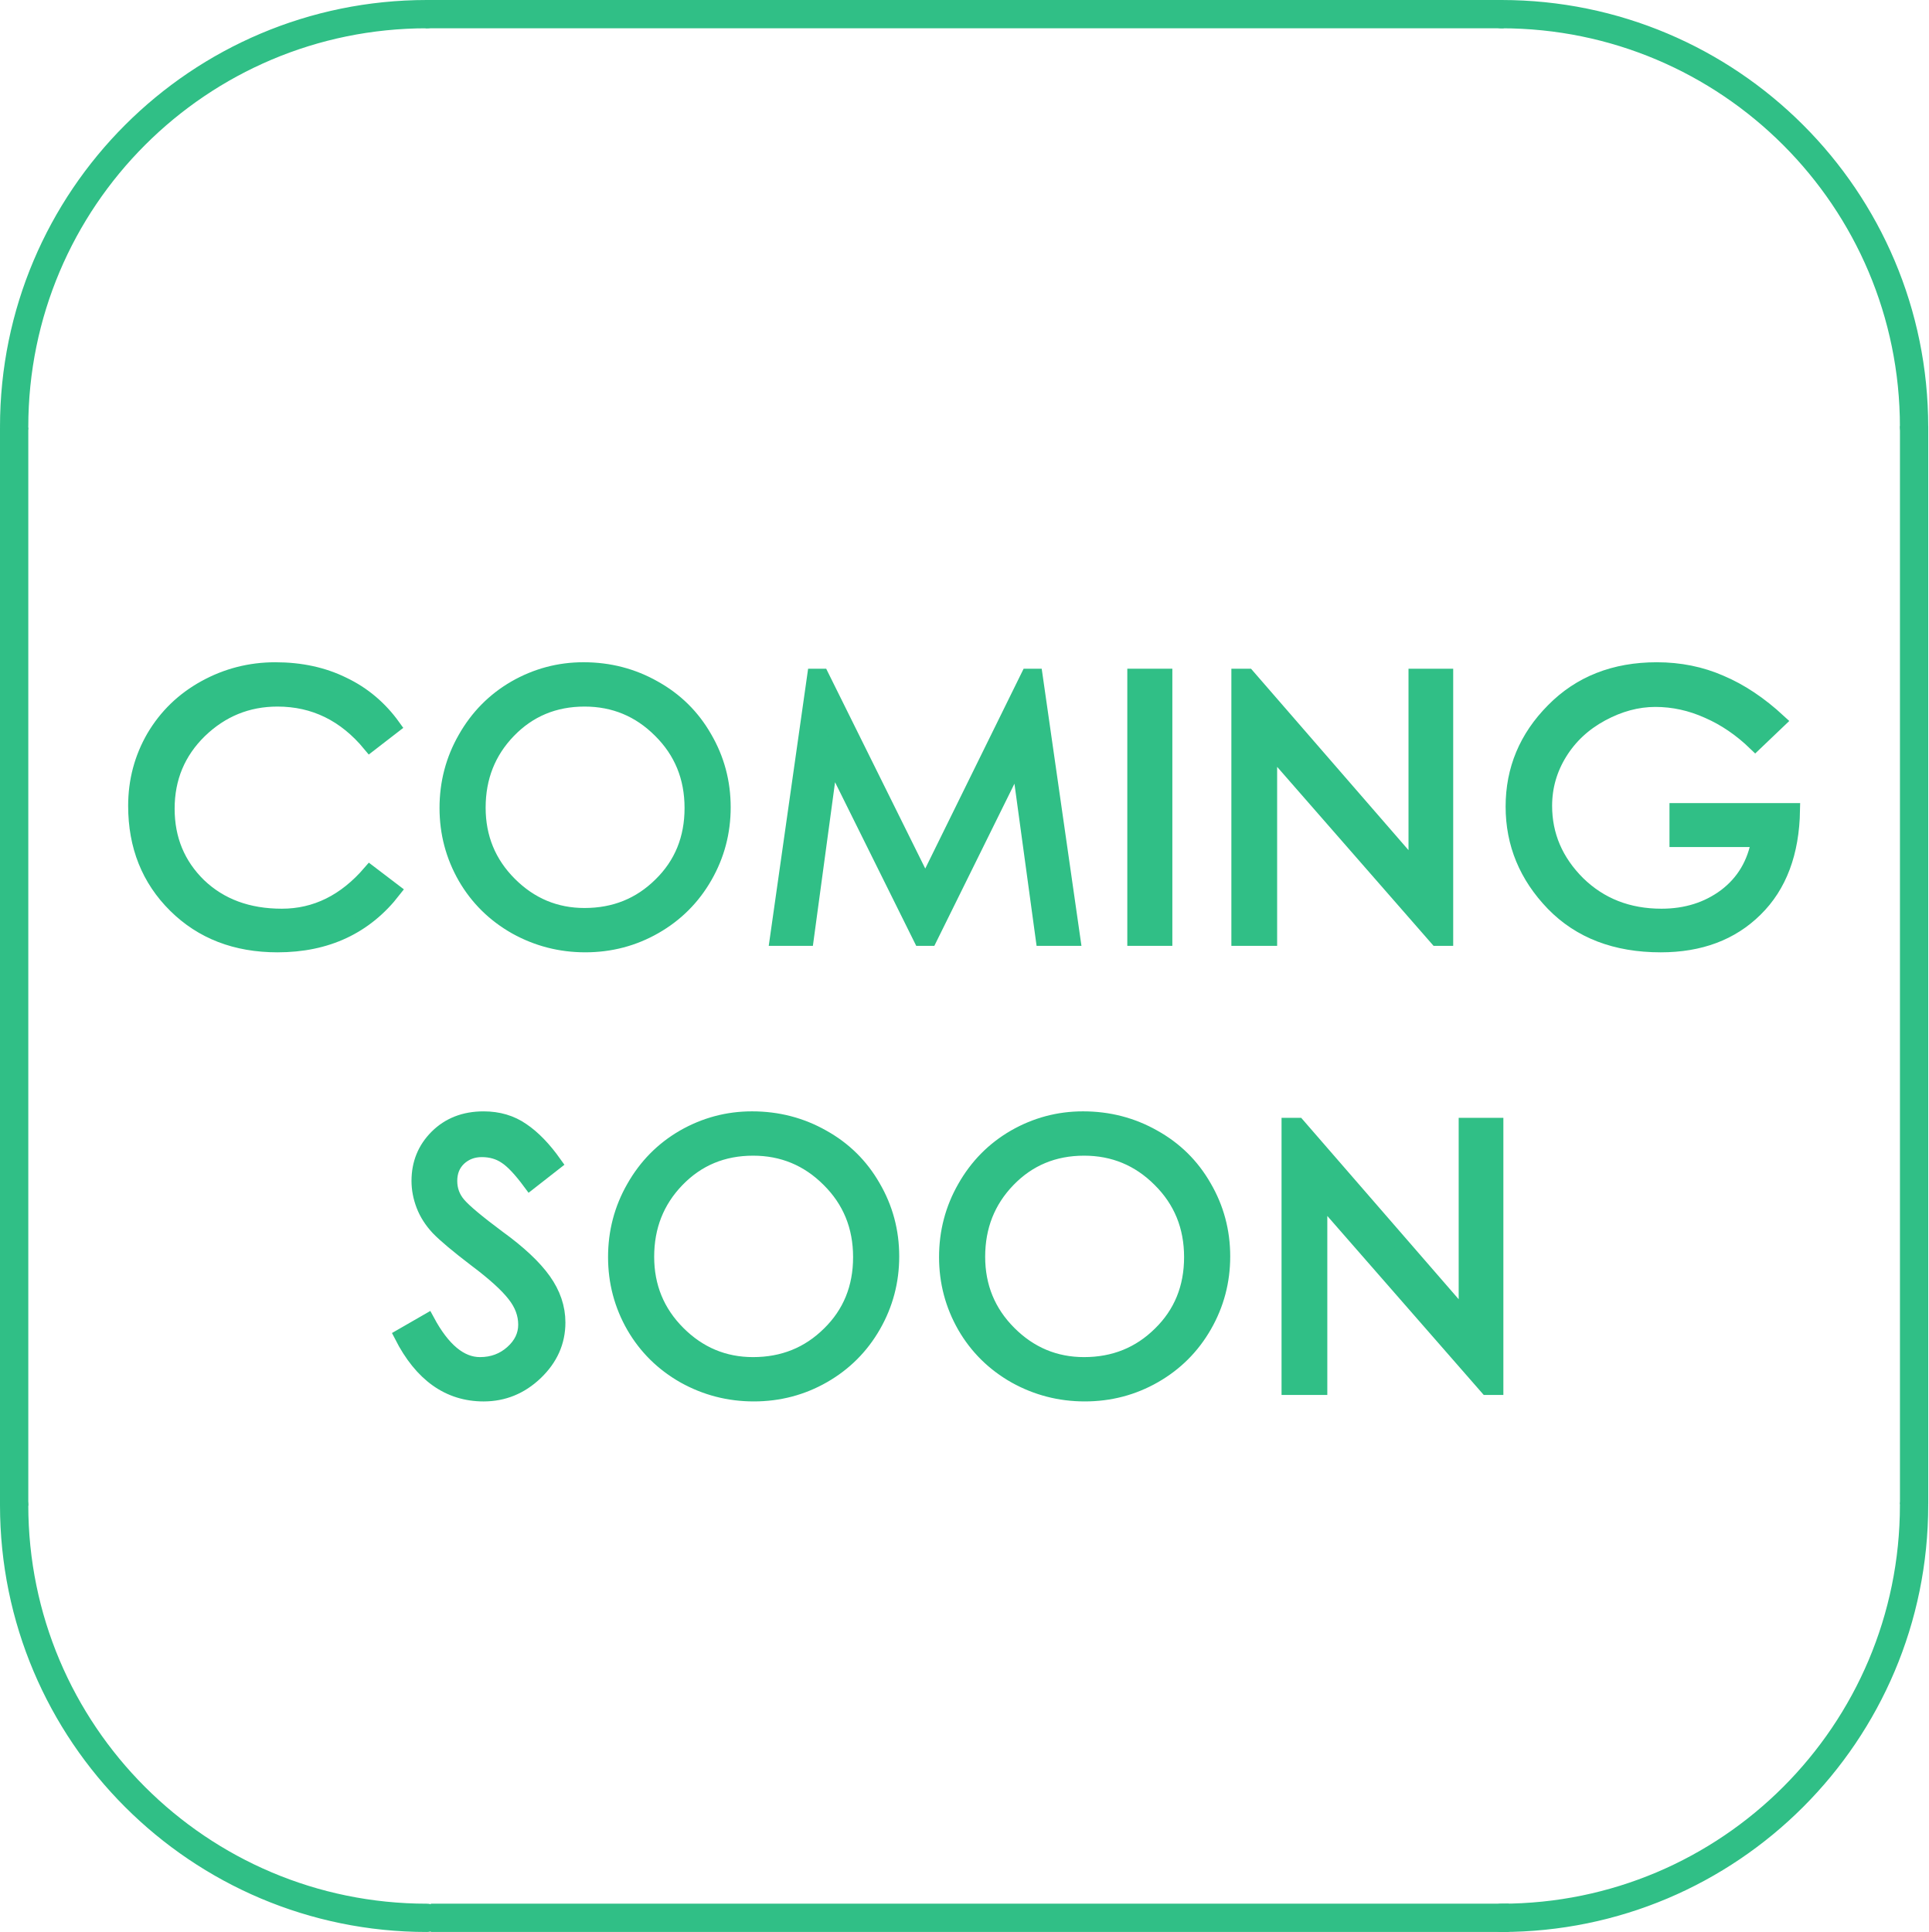
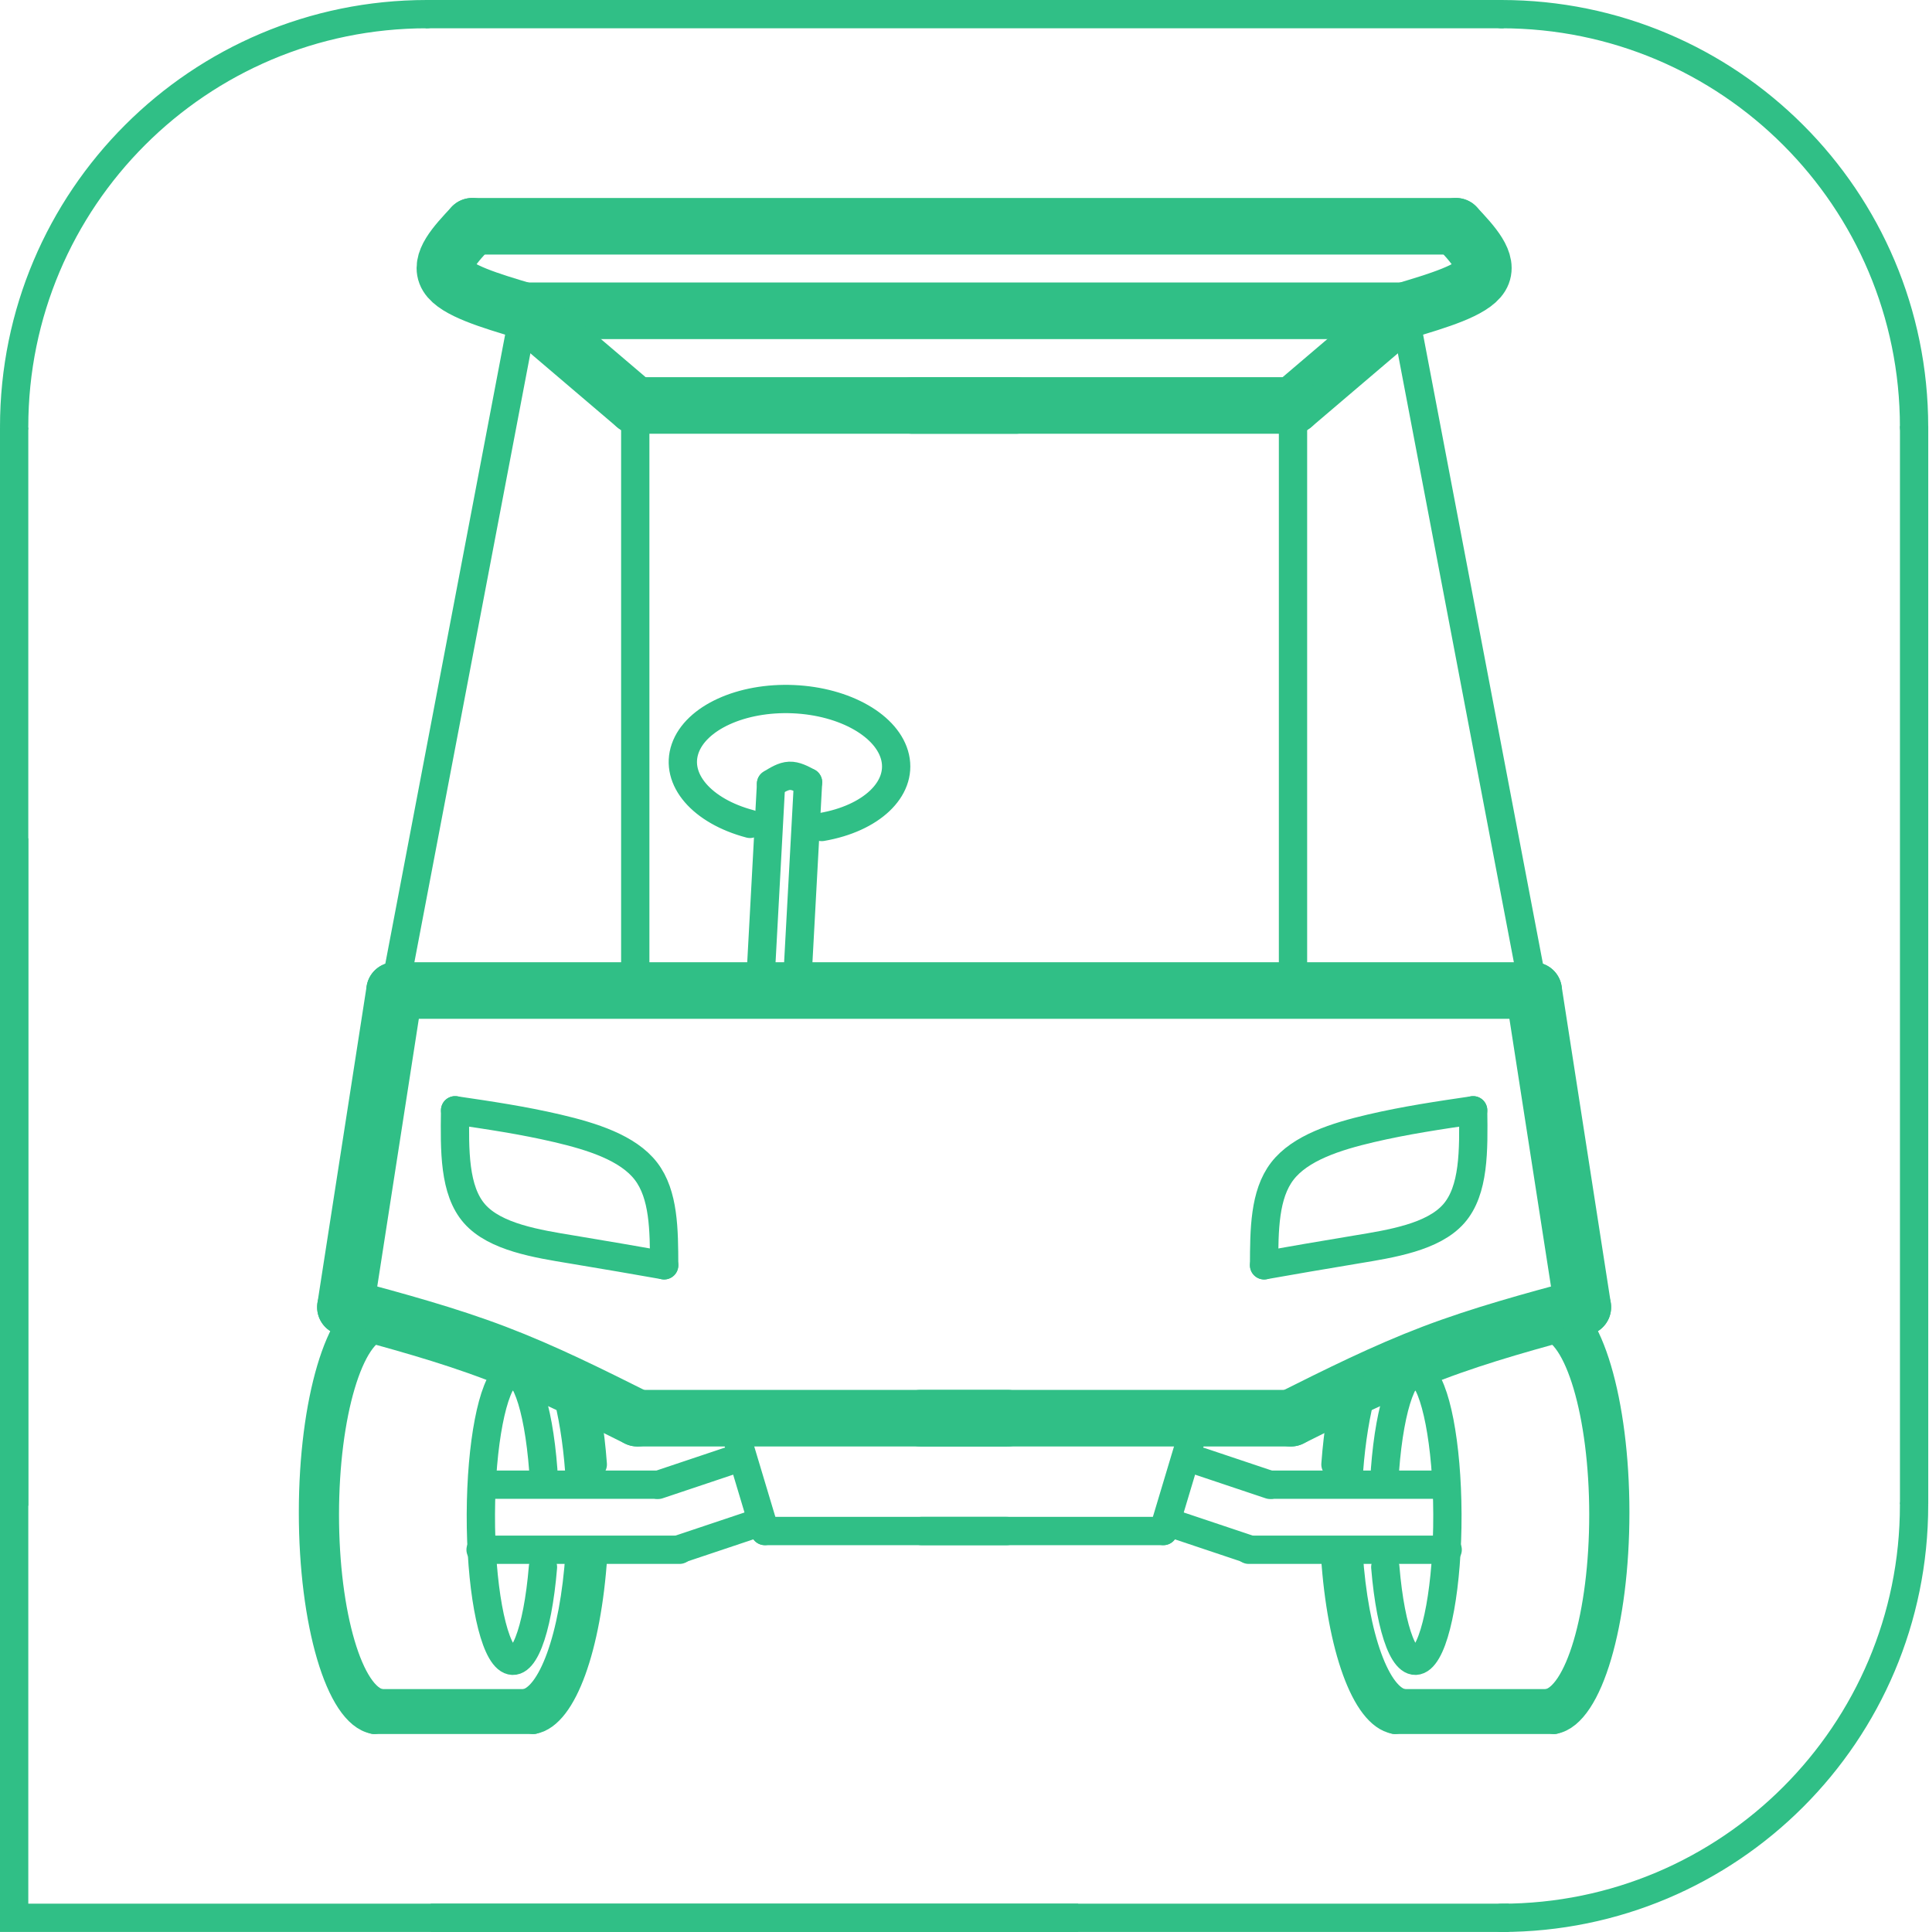
<svg xmlns="http://www.w3.org/2000/svg" xmlns:ns1="http://www.openswatchbook.org/uri/2009/osb" xmlns:xlink="http://www.w3.org/1999/xlink" width="136.313mm" height="136.585mm" viewBox="0 0 136.313 136.585" version="1.1" id="svg1567">
  <defs id="defs1561">
    <rect x="163.567" y="110.731" width="147.22" height="91.307" id="rect466" />
    <rect x="150.609" y="227.2" width="106.842" height="37.33" id="rect2528" />
    <rect x="285.742" y="211.847" width="7.677" height="22.072" id="rect1386" />
    <rect x="64.324" y="28.777" width="313.157" height="32.162" id="rect1271" />
    <rect x="157.794" y="51.318" width="297.305" height="69.547" id="rect452" />
    <linearGradient id="linearGradient1727" ns1:paint="solid">
      <stop style="stop-color:#000000;stop-opacity:1;" offset="0" id="stop1725" />
    </linearGradient>
    <linearGradient id="linearGradient1621">
      <stop style="stop-color:#e8e6e3;stop-opacity:1;" offset="0" id="stop1617" />
      <stop style="stop-color:#ffea80;stop-opacity:1" offset="1" id="stop1619" />
    </linearGradient>
    <linearGradient id="linearGradient1613">
      <stop style="stop-color:#e8e6e3;stop-opacity:1;" offset="0" id="stop1609" />
      <stop style="stop-color:#ffe980;stop-opacity:1" offset="1" id="stop1611" />
    </linearGradient>
    <linearGradient id="linearGradient1587">
      <stop style="stop-color:#e8e6e3;stop-opacity:1;" offset="0" id="stop1583" />
      <stop style="stop-color:#ffe980;stop-opacity:1" offset="1" id="stop1585" />
    </linearGradient>
    <linearGradient xlink:href="#linearGradient1587" id="linearGradient1589" x1="379.301" y1="450.237" x2="516.721" y2="349.969" gradientUnits="userSpaceOnUse" />
    <linearGradient xlink:href="#linearGradient1613" id="linearGradient1615" x1="379.301" y1="450.237" x2="516.721" y2="349.969" gradientUnits="userSpaceOnUse" />
    <linearGradient xlink:href="#linearGradient1621" id="linearGradient1623" x1="370.36" y1="191.384" x2="516.721" y2="349.969" gradientUnits="userSpaceOnUse" />
    <rect x="64.324" y="28.777" width="170.12" height="30.469" id="rect1271-9" />
    <rect x="64.324" y="28.777" width="313.157" height="32.162" id="rect1284" />
    <rect x="150.609" y="227.2" width="106.842" height="37.33" id="rect2528-2" />
    <rect x="150.609" y="227.2" width="106.842" height="37.33" id="rect2635" />
    <rect x="150.609" y="227.2" width="119.412" height="36.632" id="rect2528-2-0" />
    <rect x="150.609" y="227.2" width="106.842" height="37.33" id="rect2671" />
  </defs>
  <g id="layer3" style="display:inline" transform="translate(-8.250106,-155.1144)">
    <g id="g2569-4-7-5" transform="translate(-154.3169,74.61438)" style="display:inline;stroke:#30bf86;stroke-opacity:1">
+       <path style="display:inline;fill:none;stroke:#30bf86;stroke-width:2;stroke-linecap:butt;stroke-linejoin:miter;stroke-miterlimit:4;stroke-dasharray:none;stroke-opacity:1" d="m 163.567,139.767 c 0,25.406 0,50.811 0,76.217" id="path1975-5-1-1-48-6-7" />
      <path style="fill:none;stroke:#30bf86;stroke-width:2;stroke-linecap:round;stroke-linejoin:round;stroke-miterlimit:4;stroke-dasharray:none;stroke-opacity:1" id="path1933-4-0-1" d="m 268.7,81.5 a 29.178,29.178 0 0 1 29.178,29.178" />
      <path style="fill:none;stroke:#30bf86;stroke-width:2;stroke-linecap:round;stroke-linejoin:round;stroke-miterlimit:4;stroke-dasharray:none;stroke-opacity:1" id="path1933-7-9-1-0" transform="rotate(-90)" d="m -110.678,163.567 a 29.178,29.178 0 0 1 29.178,29.178" />
      <path style="fill:none;stroke:#30bf86;stroke-width:2;stroke-linecap:round;stroke-linejoin:round;stroke-miterlimit:4;stroke-dasharray:none;stroke-opacity:1" id="path1933-7-7-5-6-1" transform="rotate(90)" d="m 186.906,-297.878 a 29.178,29.178 0 0 1 29.178,29.178" />
      <path style="fill:none;stroke:#30bf86;stroke-width:2;stroke-linecap:butt;stroke-linejoin:miter;stroke-miterlimit:4;stroke-dasharray:none;stroke-opacity:1" d="m 192.646,81.5 c 25.406,0 50.811,0 76.217,0" id="path1975-0-2-6" />
      <path style="fill:none;stroke:#30bf86;stroke-width:2;stroke-linecap:butt;stroke-linejoin:miter;stroke-miterlimit:4;stroke-dasharray:none;stroke-opacity:1" d="m 297.88,110.621 c 0,25.406 0,50.811 0,76.217" id="path1975-5-3-3-3" />
      <path style="fill:none;stroke:#30bf86;stroke-width:2;stroke-linecap:butt;stroke-linejoin:miter;stroke-miterlimit:4;stroke-dasharray:none;stroke-opacity:1" d="m 193.019,216.08 c 25.406,0 50.811,0 76.217,0" id="path1975-3-1-1-4" />
      <path style="fill:none;stroke:#30bf86;stroke-width:2;stroke-linecap:butt;stroke-linejoin:miter;stroke-miterlimit:4;stroke-dasharray:none;stroke-opacity:1" d="m 163.567,110.731 c 0,25.406 0,50.811 0,76.217" id="path1975-5-1-1-48-6" />
-       <g aria-label="COMING SOON" transform="translate(-6.555647,12.64303)" id="text464-5-9-1" style="font-style:normal;font-variant:normal;font-weight:normal;font-stretch:normal;font-size:25.4px;line-height:1.25;font-family:'Heiti SC';-inkscape-font-specification:'Heiti SC';text-align:center;letter-spacing:1.323px;text-anchor:middle;white-space:pre;shape-inside:url(#rect466);fill:#30bf86;fill-opacity:1;stroke:#30bf86;stroke-opacity:1">
-         <path d="m 196.97,130.822 q -2.997,3.861 -8.23,3.861 -4.42,0 -7.239,-2.794 -2.819,-2.794 -2.819,-7.061 0,-2.642 1.295,-4.877 1.321,-2.235 3.632,-3.505 2.311,-1.27 4.978,-1.27 2.692,0 4.801,1.041 2.134,1.016 3.556,2.997 l -1.676,1.295 q -2.642,-3.2 -6.528,-3.2 -3.175,0 -5.486,2.235 -2.286,2.235 -2.286,5.486 0,3.226 2.235,5.41 2.261,2.159 5.842,2.159 3.581,0 6.223,-3.073 z" style="font-style:normal;font-variant:normal;font-weight:normal;font-stretch:normal;font-size:25.4px;font-family:'Heiti SC';-inkscape-font-specification:'Heiti SC';text-align:center;text-anchor:middle;fill:#30bf86;fill-opacity:1;stroke:#30bf86;stroke-opacity:1" id="path1331-1-23-0" />
-         <path d="m 210.371,115.175 q 2.718,0 5.004,1.295 2.286,1.27 3.581,3.531 1.321,2.261 1.321,4.928 0,2.642 -1.295,4.902 -1.295,2.261 -3.556,3.556 -2.261,1.295 -4.928,1.295 -2.642,0 -4.928,-1.27 -2.286,-1.295 -3.581,-3.531 -1.295,-2.261 -1.295,-4.902 0,-2.667 1.295,-4.928 1.295,-2.286 3.531,-3.581 2.261,-1.295 4.851,-1.295 z m 0.076,17.374 q 3.175,0 5.359,-2.159 2.21,-2.159 2.21,-5.41 0,-3.251 -2.235,-5.461 -2.21,-2.21 -5.334,-2.21 -3.2,0 -5.359,2.235 -2.134,2.21 -2.134,5.41 0,3.175 2.21,5.385 2.21,2.21 5.283,2.21 z" style="font-style:normal;font-variant:normal;font-weight:normal;font-stretch:normal;font-size:25.4px;font-family:'Heiti SC';-inkscape-font-specification:'Heiti SC';text-align:center;text-anchor:middle;fill:#30bf86;fill-opacity:1;stroke:#30bf86;stroke-opacity:1" id="path1333-1-1-4" />
-         <path d="m 244.997,134.225 h -2.159 l -1.727,-12.649 -6.248,12.649 h -0.66 l -6.325,-12.751 -1.727,12.751 h -2.108 l 2.642,-18.593 h 0.533 l 7.315,14.757 7.264,-14.757 h 0.533 z" style="font-style:normal;font-variant:normal;font-weight:normal;font-stretch:normal;font-size:25.4px;font-family:'Heiti SC';-inkscape-font-specification:'Heiti SC';text-align:center;text-anchor:middle;fill:#30bf86;fill-opacity:1;stroke:#30bf86;stroke-opacity:1" id="path1335-0-50-7" />
-         <path d="m 251.499,134.225 h -2.184 v -18.593 h 2.184 z" style="font-style:normal;font-variant:normal;font-weight:normal;font-stretch:normal;font-size:25.4px;font-family:'Heiti SC';-inkscape-font-specification:'Heiti SC';text-align:center;text-anchor:middle;fill:#30bf86;fill-opacity:1;stroke:#30bf86;stroke-opacity:1" id="path1337-0-7-8" />
-         <path d="m 271.353,134.225 h -0.66 l -11.786,-13.487 v 13.487 h -2.235 v -18.593 h 0.66 l 11.862,13.665 v -13.665 h 2.159 z" style="font-style:normal;font-variant:normal;font-weight:normal;font-stretch:normal;font-size:25.4px;font-family:'Heiti SC';-inkscape-font-specification:'Heiti SC';text-align:center;text-anchor:middle;fill:#30bf86;fill-opacity:1;stroke:#30bf86;stroke-opacity:1" id="path1339-3-42-9" />
-         <path d="m 295.872,125.132 q -0.076,4.521 -2.642,7.036 -2.54,2.515 -6.706,2.515 -4.775,0 -7.62,-2.921 -2.845,-2.946 -2.845,-6.883 0,-3.937 2.845,-6.807 2.845,-2.896 7.341,-2.896 2.438,0 4.521,0.914 2.108,0.889 4.115,2.743 l -1.676,1.6 q -1.549,-1.499 -3.353,-2.286 -1.803,-0.813 -3.708,-0.813 -1.905,0 -3.785,1.016 -1.88,1.016 -2.946,2.743 -1.067,1.727 -1.067,3.734 0,3.124 2.337,5.461 2.362,2.311 5.893,2.311 2.616,0 4.521,-1.422 1.905,-1.448 2.337,-3.937 h -5.791 v -2.108 z" style="font-style:normal;font-variant:normal;font-weight:normal;font-stretch:normal;font-size:25.4px;font-family:'Heiti SC';-inkscape-font-specification:'Heiti SC';text-align:center;text-anchor:middle;fill:#30bf86;fill-opacity:1;stroke:#30bf86;stroke-opacity:1" id="path1341-3-76-2" />
-         <path d="m 206.585,151.472 q -1.016,-1.372 -1.727,-1.829 -0.711,-0.483 -1.676,-0.483 -0.94,0 -1.6,0.61 -0.635,0.61 -0.635,1.575 0,0.94 0.61,1.651 0.61,0.711 2.794,2.337 2.21,1.6 3.226,3.023 1.016,1.422 1.016,2.997 0,2.057 -1.6,3.581 -1.575,1.499 -3.683,1.499 -3.708,0 -5.817,-4.14 l 1.854,-1.067 q 1.651,3.073 3.708,3.073 1.321,0 2.261,-0.838 0.94,-0.838 0.94,-1.956 0,-1.118 -0.787,-2.108 -0.787,-1.016 -2.718,-2.464 -1.93,-1.473 -2.667,-2.235 -0.711,-0.762 -1.041,-1.626 -0.33,-0.864 -0.33,-1.727 0,-1.854 1.27,-3.124 1.295,-1.295 3.327,-1.295 1.575,0 2.743,0.813 1.168,0.787 2.286,2.362 z" style="font-style:normal;font-variant:normal;font-weight:normal;font-stretch:normal;font-size:25.4px;font-family:'Heiti SC';-inkscape-font-specification:'Heiti SC';text-align:center;text-anchor:middle;fill:#30bf86;fill-opacity:1;stroke:#30bf86;stroke-opacity:1" id="path1343-6-0-3" />
-         <path d="m 222.285,146.925 q 2.718,0 5.004,1.295 2.286,1.27 3.581,3.531 1.321,2.261 1.321,4.928 0,2.642 -1.295,4.902 -1.295,2.261 -3.556,3.556 -2.261,1.295 -4.928,1.295 -2.642,0 -4.928,-1.27 -2.286,-1.295 -3.581,-3.531 -1.295,-2.261 -1.295,-4.902 0,-2.667 1.295,-4.928 1.295,-2.286 3.531,-3.581 2.261,-1.295 4.851,-1.295 z m 0.076,17.374 q 3.175,0 5.359,-2.159 2.21,-2.159 2.21,-5.41 0,-3.251 -2.235,-5.461 -2.21,-2.21 -5.334,-2.21 -3.2,0 -5.359,2.235 -2.134,2.21 -2.134,5.41 0,3.175 2.21,5.385 2.21,2.21 5.283,2.21 z" style="font-style:normal;font-variant:normal;font-weight:normal;font-stretch:normal;font-size:25.4px;font-family:'Heiti SC';-inkscape-font-specification:'Heiti SC';text-align:center;text-anchor:middle;fill:#30bf86;fill-opacity:1;stroke:#30bf86;stroke-opacity:1" id="path1345-5-9-4" />
-         <path d="m 245.684,146.925 q 2.718,0 5.004,1.295 2.286,1.27 3.581,3.531 1.321,2.261 1.321,4.928 0,2.642 -1.295,4.902 -1.295,2.261 -3.556,3.556 -2.261,1.295 -4.928,1.295 -2.642,0 -4.928,-1.27 -2.286,-1.295 -3.581,-3.531 -1.295,-2.261 -1.295,-4.902 0,-2.667 1.295,-4.928 1.295,-2.286 3.531,-3.581 2.261,-1.295 4.851,-1.295 z m 0.076,17.374 q 3.175,0 5.359,-2.159 2.21,-2.159 2.21,-5.41 0,-3.251 -2.235,-5.461 -2.21,-2.21 -5.334,-2.21 -3.2,0 -5.359,2.235 -2.134,2.21 -2.134,5.41 0,3.175 2.21,5.385 2.21,2.21 5.283,2.21 z" style="font-style:normal;font-variant:normal;font-weight:normal;font-stretch:normal;font-size:25.4px;font-family:'Heiti SC';-inkscape-font-specification:'Heiti SC';text-align:center;text-anchor:middle;fill:#30bf86;fill-opacity:1;stroke:#30bf86;stroke-opacity:1" id="path1347-9-4-1" />
-         <path d="m 274.9,165.975 h -0.66 l -11.786,-13.487 v 13.487 h -2.235 v -18.593 h 0.66 l 11.862,13.665 v -13.665 h 2.159 z" style="font-style:normal;font-variant:normal;font-weight:normal;font-stretch:normal;font-size:25.4px;font-family:'Heiti SC';-inkscape-font-specification:'Heiti SC';text-align:center;text-anchor:middle;fill:#30bf86;fill-opacity:1;stroke:#30bf86;stroke-opacity:1" id="path1349-0-7-7" />
+       <g id="g899" style="stroke:#30bf86;stroke-width:4;stroke-linecap:round;stroke-miterlimit:4;stroke-dasharray:none;stroke-opacity:1" transform="translate(0,-4.6819)">
+         <path style="font-style:normal;font-variant:normal;font-weight:normal;font-stretch:normal;font-size:25.4px;line-height:1.25;font-family:'Heiti SC';-inkscape-font-specification:'Heiti SC';text-align:center;letter-spacing:1.323px;text-anchor:middle;white-space:pre;fill:none;fill-opacity:1;stroke:#30bf86;stroke-width:4;stroke-linecap:round;stroke-linejoin:miter;stroke-miterlimit:4;stroke-dasharray:none;stroke-opacity:1" d="m 190.462,155.209 c 26.841,0 53.682,0 80.523,0" id="path832" />
+         <path style="font-style:normal;font-variant:normal;font-weight:normal;font-stretch:normal;font-size:25.4px;line-height:1.25;font-family:'Heiti SC';-inkscape-font-specification:'Heiti SC';text-align:center;letter-spacing:1.323px;text-anchor:middle;white-space:pre;fill:none;fill-opacity:1;stroke:#30bf86;stroke-width:4;stroke-linecap:round;stroke-linejoin:miter;stroke-miterlimit:4;stroke-dasharray:none;stroke-opacity:1" d="m 190.462,155.209 c -1.159,7.461 -2.318,14.923 -3.477,22.384" id="path836" />
+         <path style="font-style:normal;font-variant:normal;font-weight:normal;font-stretch:normal;font-size:25.4px;line-height:1.25;font-family:'Heiti SC';-inkscape-font-specification:'Heiti SC';text-align:center;letter-spacing:1.323px;text-anchor:middle;white-space:pre;fill:none;fill-opacity:1;stroke:#30bf86;stroke-width:4;stroke-linecap:round;stroke-linejoin:miter;stroke-miterlimit:4;stroke-dasharray:none;stroke-opacity:1" d="m 186.986,177.593 c 3.586,0.969 7.171,1.938 10.611,3.246 3.44,1.308 6.734,2.955 10.029,4.603" id="path840" />
+         <path style="font-style:normal;font-variant:normal;font-weight:normal;font-stretch:normal;font-size:25.4px;line-height:1.25;font-family:'Heiti SC';-inkscape-font-specification:'Heiti SC';text-align:center;letter-spacing:1.323px;text-anchor:middle;white-space:pre;fill:none;fill-opacity:1;stroke:#30bf86;stroke-width:4;stroke-linecap:round;stroke-linejoin:miter;stroke-miterlimit:4;stroke-dasharray:none;stroke-opacity:1" d="m 207.625,185.441 c 8.721,0 17.442,0 26.163,0" id="path844" />
+         <path style="font-style:normal;font-variant:normal;font-weight:normal;font-stretch:normal;font-size:25.4px;line-height:1.25;font-family:'Heiti SC';-inkscape-font-specification:'Heiti SC';text-align:center;letter-spacing:1.323px;text-anchor:middle;white-space:pre;display:inline;fill:none;fill-opacity:1;stroke:#30bf86;stroke-width:4;stroke-linecap:round;stroke-linejoin:miter;stroke-miterlimit:4;stroke-dasharray:none;stroke-opacity:1" d="m 270.985,155.209 c 1.159,7.461 2.318,14.923 3.477,22.384" id="path836-5" />
+         <path style="font-style:normal;font-variant:normal;font-weight:normal;font-stretch:normal;font-size:25.4px;line-height:1.25;font-family:'Heiti SC';-inkscape-font-specification:'Heiti SC';text-align:center;letter-spacing:1.323px;text-anchor:middle;white-space:pre;display:inline;fill:none;fill-opacity:1;stroke:#30bf86;stroke-width:4;stroke-linecap:round;stroke-linejoin:miter;stroke-miterlimit:4;stroke-dasharray:none;stroke-opacity:1" d="m 274.462,177.593 c -3.586,0.969 -7.171,1.938 -10.611,3.246 -3.44,1.308 -6.734,2.955 -10.029,4.603" id="path840-6" />
+         <path style="font-style:normal;font-variant:normal;font-weight:normal;font-stretch:normal;font-size:25.4px;line-height:1.25;font-family:'Heiti SC';-inkscape-font-specification:'Heiti SC';text-align:center;letter-spacing:1.323px;text-anchor:middle;white-space:pre;display:inline;fill:none;fill-opacity:1;stroke:#30bf86;stroke-width:4;stroke-linecap:round;stroke-linejoin:miter;stroke-miterlimit:4;stroke-dasharray:none;stroke-opacity:1" d="m 253.823,185.441 c -8.721,0 -17.442,0 -26.163,0" id="path844-8" />
      </g>
-       <path style="display:inline;fill:none;stroke:#30bf86;stroke-width:2;stroke-linecap:round;stroke-linejoin:round;stroke-miterlimit:4;stroke-dasharray:none;stroke-opacity:1" id="path1933-7-5-4-2-8" transform="scale(-1)" d="m -192.745,-216.084 a 29.178,29.178 0 0 1 29.178,29.178" />
+       <path style="fill:none;stroke:#30bf86;stroke-width:2;stroke-linecap:round;stroke-linejoin:miter;stroke-miterlimit:4;stroke-dasharray:none;stroke-opacity:1" d="m 190.462,150.527 c 3.051,-16.018 6.103,-32.036 9.154,-48.055" id="path901" />
+       <path style="display:inline;fill:none;stroke:#30bf86;stroke-width:2;stroke-linecap:round;stroke-linejoin:miter;stroke-miterlimit:4;stroke-dasharray:none;stroke-opacity:1" d="m 270.985,150.527 c -3.051,-16.018 -6.103,-32.036 -9.154,-48.055" id="path901-8" />
+       <path style="fill:none;stroke:#30bf86;stroke-width:4;stroke-linecap:round;stroke-linejoin:miter;stroke-miterlimit:4;stroke-dasharray:none;stroke-opacity:1" d="m 199.616,102.472 c 20.739,0 41.477,0 62.215,0" id="path929" />
+       <path style="display:inline;fill:none;stroke:#30bf86;stroke-width:4;stroke-linecap:round;stroke-linejoin:miter;stroke-miterlimit:4;stroke-dasharray:none;stroke-opacity:1" d="m 195.952,96.496 c 23.181,0 46.363,0 69.543,0" id="path929-8" />
+       <path id="path933-6" style="display:inline;fill:none;stroke:#30bf86;stroke-width:2;stroke-linecap:round;stroke-miterlimit:4;stroke-dasharray:none;stroke-opacity:1" transform="rotate(91.93872)" d="m 131.373,-220.159 a 4.605,7.543 0 0 1 -5.168,4.765 4.605,7.543 0 0 1 -3.748,-7.529 4.605,7.543 0 0 1 3.889,-7.334 4.605,7.543 0 0 1 5.075,5.026" />
+       <g id="g2090" style="stroke:#30bf86;stroke-width:4;stroke-linecap:round;stroke-miterlimit:4;stroke-dasharray:none;stroke-opacity:1" transform="translate(0,-4.6819)">
+         <path style="fill:none;stroke:#30bf86;stroke-width:4;stroke-linecap:round;stroke-linejoin:miter;stroke-miterlimit:4;stroke-dasharray:none;stroke-opacity:1" d="m 199.616,107.154 c 2.62,2.231 5.239,4.462 7.858,6.693" id="path2080" />
+         <path style="fill:none;stroke:#30bf86;stroke-width:4;stroke-linecap:round;stroke-linejoin:miter;stroke-miterlimit:4;stroke-dasharray:none;stroke-opacity:1" d="m 207.475,113.847 c 8.967,0 17.934,0 26.9,0" id="path2084" />
+       </g>
+       <g id="g2090-6" style="display:inline;stroke:#30bf86;stroke-width:4;stroke-linecap:round;stroke-miterlimit:4;stroke-dasharray:none;stroke-opacity:1" transform="matrix(-1,0,0,1,461.4475,-4.6819)">
+         <path style="fill:none;stroke:#30bf86;stroke-width:4;stroke-linecap:round;stroke-linejoin:miter;stroke-miterlimit:4;stroke-dasharray:none;stroke-opacity:1" d="m 199.616,107.154 c 2.62,2.231 5.239,4.462 7.858,6.693" id="path2080-7" />
+         <path style="fill:none;stroke:#30bf86;stroke-width:4;stroke-linecap:round;stroke-linejoin:miter;stroke-miterlimit:4;stroke-dasharray:none;stroke-opacity:1" d="m 207.475,113.847 c 8.967,0 17.934,0 26.9,0" id="path2084-9" />
+       </g>
+       <path style="fill:none;stroke:#30bf86;stroke-width:2;stroke-linecap:round;stroke-linejoin:miter;stroke-miterlimit:4;stroke-dasharray:none;stroke-opacity:1" d="m 207.475,109.165 c 0,13.662 0,27.324 0,40.985" id="path2132" />
+       <path style="display:inline;fill:none;stroke:#30bf86;stroke-width:2;stroke-linecap:round;stroke-linejoin:miter;stroke-miterlimit:4;stroke-dasharray:none;stroke-opacity:1" d="m 253.973,109.165 c 0,13.662 0,27.324 0,40.985" id="path2132-1" />
+       <path style="fill:none;stroke:#30bf86;stroke-width:4;stroke-linecap:round;stroke-linejoin:miter;stroke-miterlimit:4;stroke-dasharray:none;stroke-opacity:1" d="m 195.952,96.496 c -1.19,1.271 -2.38,2.542 -1.769,3.538 0.611,0.996 3.022,1.717 5.434,2.438" id="path2185" />
+       <path style="display:inline;fill:none;stroke:#30bf86;stroke-width:4;stroke-linecap:round;stroke-linejoin:miter;stroke-miterlimit:4;stroke-dasharray:none;stroke-opacity:1" d="m 265.495,96.496 c 1.19,1.271 2.38,2.542 1.769,3.538 -0.611,0.996 -3.022,1.717 -5.434,2.438" id="path2185-1" />
+       <path style="fill:none;stroke:#30bf86;stroke-width:2;stroke-linecap:round;stroke-linejoin:miter;stroke-miterlimit:4;stroke-dasharray:none;stroke-opacity:1" d="m 216.321,149.846 c 0.251,-4.645 0.503,-9.29 0.754,-13.936" id="path2213" />
+       <path style="display:inline;fill:none;stroke:#30bf86;stroke-width:2;stroke-linecap:round;stroke-linejoin:miter;stroke-miterlimit:4;stroke-dasharray:none;stroke-opacity:1" d="m 218.935,149.723 c 0.252,-4.64 0.503,-9.279 0.755,-13.919" id="path2213-4" />
+       <path style="fill:none;stroke:#30bf86;stroke-width:2;stroke-linecap:round;stroke-linejoin:miter;stroke-miterlimit:4;stroke-dasharray:none;stroke-opacity:1" d="m 217.073,135.907 c 0.435,-0.271 0.87,-0.543 1.306,-0.56 0.436,-0.018 0.872,0.218 1.308,0.453" id="path2318" />
+       <g id="g2423" transform="translate(-0.1072835,-4.6819)" style="stroke:#30bf86;stroke-opacity:1">
+         <g id="g2379" style="stroke:#30bf86;stroke-width:2;stroke-linecap:round;stroke-miterlimit:4;stroke-dasharray:none;stroke-opacity:1" transform="translate(0,-1.5875)">
+           <path style="fill:none;stroke:#30bf86;stroke-width:2;stroke-linecap:round;stroke-linejoin:miter;stroke-miterlimit:4;stroke-dasharray:none;stroke-opacity:1" d="m 194.848,165.263 c 2.387,0.351 4.775,0.702 7.234,1.277 2.459,0.576 4.987,1.376 6.257,3.027 1.269,1.651 1.278,4.152 1.287,6.654" id="path2322" />
+           <path style="display:inline;fill:none;stroke:#30bf86;stroke-width:2;stroke-linecap:round;stroke-linejoin:miter;stroke-miterlimit:4;stroke-dasharray:none;stroke-opacity:1" d="m 209.625,176.221 c -2.013,-0.353 -4.026,-0.706 -6.508,-1.115 -2.483,-0.409 -5.435,-0.874 -6.892,-2.524 -1.457,-1.65 -1.417,-4.485 -1.378,-7.319" id="path2322-2" />
+         </g>
+         <g id="g2379-4" style="display:inline;stroke:#30bf86;stroke-width:2;stroke-linecap:round;stroke-miterlimit:4;stroke-dasharray:none;stroke-opacity:1" transform="matrix(-1,0,0,1,461.6621,-1.587461)">
+           <path style="fill:none;stroke:#30bf86;stroke-width:2;stroke-linecap:round;stroke-linejoin:miter;stroke-miterlimit:4;stroke-dasharray:none;stroke-opacity:1" d="m 194.848,165.263 c 2.387,0.351 4.775,0.702 7.234,1.277 2.459,0.576 4.987,1.376 6.257,3.027 1.269,1.651 1.278,4.152 1.287,6.654" id="path2322-1" />
+           <path style="display:inline;fill:none;stroke:#30bf86;stroke-width:2;stroke-linecap:round;stroke-linejoin:miter;stroke-miterlimit:4;stroke-dasharray:none;stroke-opacity:1" d="m 209.625,176.221 c -2.013,-0.353 -4.026,-0.706 -6.508,-1.115 -2.483,-0.409 -5.435,-0.874 -6.892,-2.524 -1.457,-1.65 -1.417,-4.485 -1.378,-7.319" id="path2322-2-3" />
+         </g>
+       </g>
+       <path id="path933-3" style="fill:none;stroke:#30bf86;stroke-width:2;stroke-linecap:round;stroke-miterlimit:4;stroke-dasharray:none;stroke-opacity:1" transform="scale(-1,1)" d="m -260.497,191.29 a 2.268,10.2 0 0 1 -2.545,6.444 2.268,10.2 0 0 1 -1.846,-10.181 2.268,10.2 0 0 1 1.915,-9.918 2.268,10.2 0 0 1 2.499,6.797" />
+       <path id="path933-9-6" style="display:inline;fill:none;stroke:#30bf86;stroke-width:2;stroke-linecap:round;stroke-miterlimit:4;stroke-dasharray:none;stroke-opacity:1" transform="scale(-1,1)" d="m -271.976,200.911 a 4.165,13.344 0 0 1 -3.938,-13.343 4.165,13.344 0 0 1 3.949,-13.308" />
+       <path style="fill:none;stroke:#30bf86;stroke-width:2;stroke-linecap:round;stroke-linejoin:miter;stroke-miterlimit:4;stroke-dasharray:none;stroke-opacity:1" d="m 271.976,200.911 c -3.407,0 -6.815,0 -10.222,0" id="path1798-4" />
+       <path style="fill:none;stroke:#30bf86;stroke-width:2;stroke-linecap:round;stroke-linejoin:miter;stroke-miterlimit:4;stroke-dasharray:none;stroke-opacity:1" d="m 247.227,180.685 c -0.805,2.684 -1.61,5.368 -2.415,8.051" id="path1814-0" />
+       <path style="fill:none;stroke:#30bf86;stroke-width:2;stroke-linecap:round;stroke-linejoin:miter;stroke-miterlimit:4;stroke-dasharray:none;stroke-opacity:1" d="m 244.812,188.737 c -5.703,0 -11.406,0 -17.109,0" id="path1818-5" />
+       <path id="path933-9-3-6" style="display:inline;fill:none;stroke:#30bf86;stroke-width:2;stroke-linecap:round;stroke-miterlimit:4;stroke-dasharray:none;stroke-opacity:1" d="m 257.93,184.495 a 4.165,13.344 0 0 1 0.946,-5.801" />
+       <path id="path933-9-3-2-1" style="display:inline;fill:none;stroke:#30bf86;stroke-width:2;stroke-linecap:round;stroke-miterlimit:4;stroke-dasharray:none;stroke-opacity:1" d="m 261.754,200.911 a 4.165,13.344 0 0 1 -3.849,-10.581" />
+       <path style="fill:none;stroke:#30bf86;stroke-width:2;stroke-linecap:round;stroke-linejoin:miter;stroke-miterlimit:4;stroke-dasharray:none;stroke-opacity:1" d="m 264.512,185.461 c -3.986,0 -7.973,0 -11.959,0" id="path1864-3" />
+       <path style="fill:none;stroke:#30bf86;stroke-width:2;stroke-linecap:round;stroke-linejoin:miter;stroke-miterlimit:4;stroke-dasharray:none;stroke-opacity:1" d="m 264.907,190.062 c -4.689,0 -9.378,0 -14.067,0" id="path1868-2" />
+       <path style="display:inline;fill:none;stroke:#30bf86;stroke-width:2;stroke-linecap:round;stroke-linejoin:miter;stroke-miterlimit:4;stroke-dasharray:none;stroke-opacity:1" d="m 250.823,190.013 c -1.928,-0.646 -3.855,-1.292 -5.782,-1.937" id="path1872-1-7" />
+       <path style="display:inline;fill:none;stroke:#30bf86;stroke-width:2;stroke-linecap:round;stroke-linejoin:miter;stroke-miterlimit:4;stroke-dasharray:none;stroke-opacity:1" d="m 252.357,185.476 c -1.649,-0.553 -3.298,-1.105 -4.947,-1.658" id="path1872-1-0-3" />
+       <path id="path933-9-6-6" style="display:inline;fill:none;stroke:#30bf86;stroke-width:2;stroke-linecap:round;stroke-miterlimit:4;stroke-dasharray:none;stroke-opacity:1" transform="scale(-1,1)" d="m -272.424,202.088 a 4.582,14.679 0 0 1 -4.331,-14.677 4.582,14.679 0 0 1 4.344,-14.639" />
+       <path style="display:inline;fill:none;stroke:#30bf86;stroke-width:2;stroke-linecap:round;stroke-linejoin:miter;stroke-miterlimit:4;stroke-dasharray:none;stroke-opacity:1" d="m 272.424,202.088 c -3.748,0 -7.496,0 -11.243,0" id="path1798-4-3" />
+       <path id="path933-9-3-6-3" style="display:inline;fill:none;stroke:#30bf86;stroke-width:2;stroke-linecap:round;stroke-miterlimit:4;stroke-dasharray:none;stroke-opacity:1" d="m 256.974,184.031 a 4.582,14.679 0 0 1 1.041,-6.381" />
+       <path id="path933-9-3-2-1-6" style="display:inline;fill:none;stroke:#30bf86;stroke-width:2;stroke-linecap:round;stroke-miterlimit:4;stroke-dasharray:none;stroke-opacity:1" d="m 261.181,202.088 a 4.582,14.679 0 0 1 -4.233,-11.638" />
+       <path id="path933-3-9" style="fill:none;stroke:#30bf86;stroke-width:2;stroke-linecap:round;stroke-miterlimit:4;stroke-dasharray:none;stroke-opacity:1" d="m 200.951,191.291 a 2.268,10.2 0 0 1 -2.545,6.444 2.268,10.2 0 0 1 -1.846,-10.181 2.268,10.2 0 0 1 1.915,-9.918 2.268,10.2 0 0 1 2.499,6.797" />
+       <path id="path933-9-6-1" style="display:inline;fill:none;stroke:#30bf86;stroke-width:2;stroke-linecap:round;stroke-miterlimit:4;stroke-dasharray:none;stroke-opacity:1" d="m 189.471,200.912 a 4.165,13.344 0 0 1 -3.938,-13.343 4.165,13.344 0 0 1 3.949,-13.308" />
+       <path style="fill:none;stroke:#30bf86;stroke-width:2;stroke-linecap:round;stroke-linejoin:miter;stroke-miterlimit:4;stroke-dasharray:none;stroke-opacity:1" d="m 189.471,200.912 c 3.407,0 6.815,0 10.222,0" id="path1798-4-0" />
+       <path style="fill:none;stroke:#30bf86;stroke-width:2;stroke-linecap:round;stroke-linejoin:miter;stroke-miterlimit:4;stroke-dasharray:none;stroke-opacity:1" d="m 214.22,180.685 c 0.805,2.684 1.61,5.368 2.415,8.051" id="path1814-0-9" />
+       <path style="fill:none;stroke:#30bf86;stroke-width:2;stroke-linecap:round;stroke-linejoin:miter;stroke-miterlimit:4;stroke-dasharray:none;stroke-opacity:1" d="m 216.636,188.737 c 5.703,0 11.406,0 17.109,0" id="path1818-5-9" />
+       <path id="path933-9-3-6-6" style="display:inline;fill:none;stroke:#30bf86;stroke-width:2;stroke-linecap:round;stroke-miterlimit:4;stroke-dasharray:none;stroke-opacity:1" transform="scale(-1,1)" d="m -203.517,184.495 a 4.165,13.344 0 0 1 0.946,-5.801" />
+       <path id="path933-9-3-2-1-8" style="display:inline;fill:none;stroke:#30bf86;stroke-width:2;stroke-linecap:round;stroke-miterlimit:4;stroke-dasharray:none;stroke-opacity:1" transform="scale(-1,1)" d="m -199.693,200.912 a 4.165,13.344 0 0 1 -3.849,-10.581" />
+       <path style="fill:none;stroke:#30bf86;stroke-width:2;stroke-linecap:round;stroke-linejoin:miter;stroke-miterlimit:4;stroke-dasharray:none;stroke-opacity:1" d="m 196.935,185.461 c 3.986,0 7.973,0 11.959,0" id="path1864-3-9" />
+       <path style="fill:none;stroke:#30bf86;stroke-width:2;stroke-linecap:round;stroke-linejoin:miter;stroke-miterlimit:4;stroke-dasharray:none;stroke-opacity:1" d="m 196.541,190.062 c 4.689,0 9.378,0 14.067,0" id="path1868-2-7" />
+       <path style="display:inline;fill:none;stroke:#30bf86;stroke-width:2;stroke-linecap:round;stroke-linejoin:miter;stroke-miterlimit:4;stroke-dasharray:none;stroke-opacity:1" d="m 210.624,190.013 c 1.928,-0.646 3.855,-1.292 5.782,-1.937" id="path1872-1-7-8" />
+       <path style="display:inline;fill:none;stroke:#30bf86;stroke-width:2;stroke-linecap:round;stroke-linejoin:miter;stroke-miterlimit:4;stroke-dasharray:none;stroke-opacity:1" d="m 209.091,185.476 c 1.649,-0.553 3.298,-1.105 4.947,-1.658" id="path1872-1-0-3-4" />
+       <path id="path933-9-6-6-9" style="display:inline;fill:none;stroke:#30bf86;stroke-width:2;stroke-linecap:round;stroke-miterlimit:4;stroke-dasharray:none;stroke-opacity:1" d="m 189.023,202.088 a 4.582,14.679 0 0 1 -4.331,-14.677 4.582,14.679 0 0 1 4.344,-14.639" />
+       <path style="display:inline;fill:none;stroke:#30bf86;stroke-width:2;stroke-linecap:round;stroke-linejoin:miter;stroke-miterlimit:4;stroke-dasharray:none;stroke-opacity:1" d="m 189.023,202.088 c 3.748,0 7.496,0 11.243,0" id="path1798-4-3-8" />
+       <path id="path933-9-3-6-3-3" style="display:inline;fill:none;stroke:#30bf86;stroke-width:2;stroke-linecap:round;stroke-miterlimit:4;stroke-dasharray:none;stroke-opacity:1" transform="scale(-1,1)" d="m -204.473,184.031 a 4.582,14.679 0 0 1 1.041,-6.381" />
+       <path id="path933-9-3-2-1-6-6" style="display:inline;fill:none;stroke:#30bf86;stroke-width:2;stroke-linecap:round;stroke-miterlimit:4;stroke-dasharray:none;stroke-opacity:1" transform="scale(-1,1)" d="m -200.267,202.088 a 4.582,14.679 0 0 1 -4.233,-11.638" />
+       <path style="display:inline;fill:none;stroke:#30bf86;stroke-width:2;stroke-linecap:butt;stroke-linejoin:miter;stroke-miterlimit:4;stroke-dasharray:none;stroke-opacity:1" d="m 162.567,216.08 c 25.406,0 50.811,0 76.217,0" id="path1975-3-1-1-4-5" />
    </g>
  </g>
</svg>
